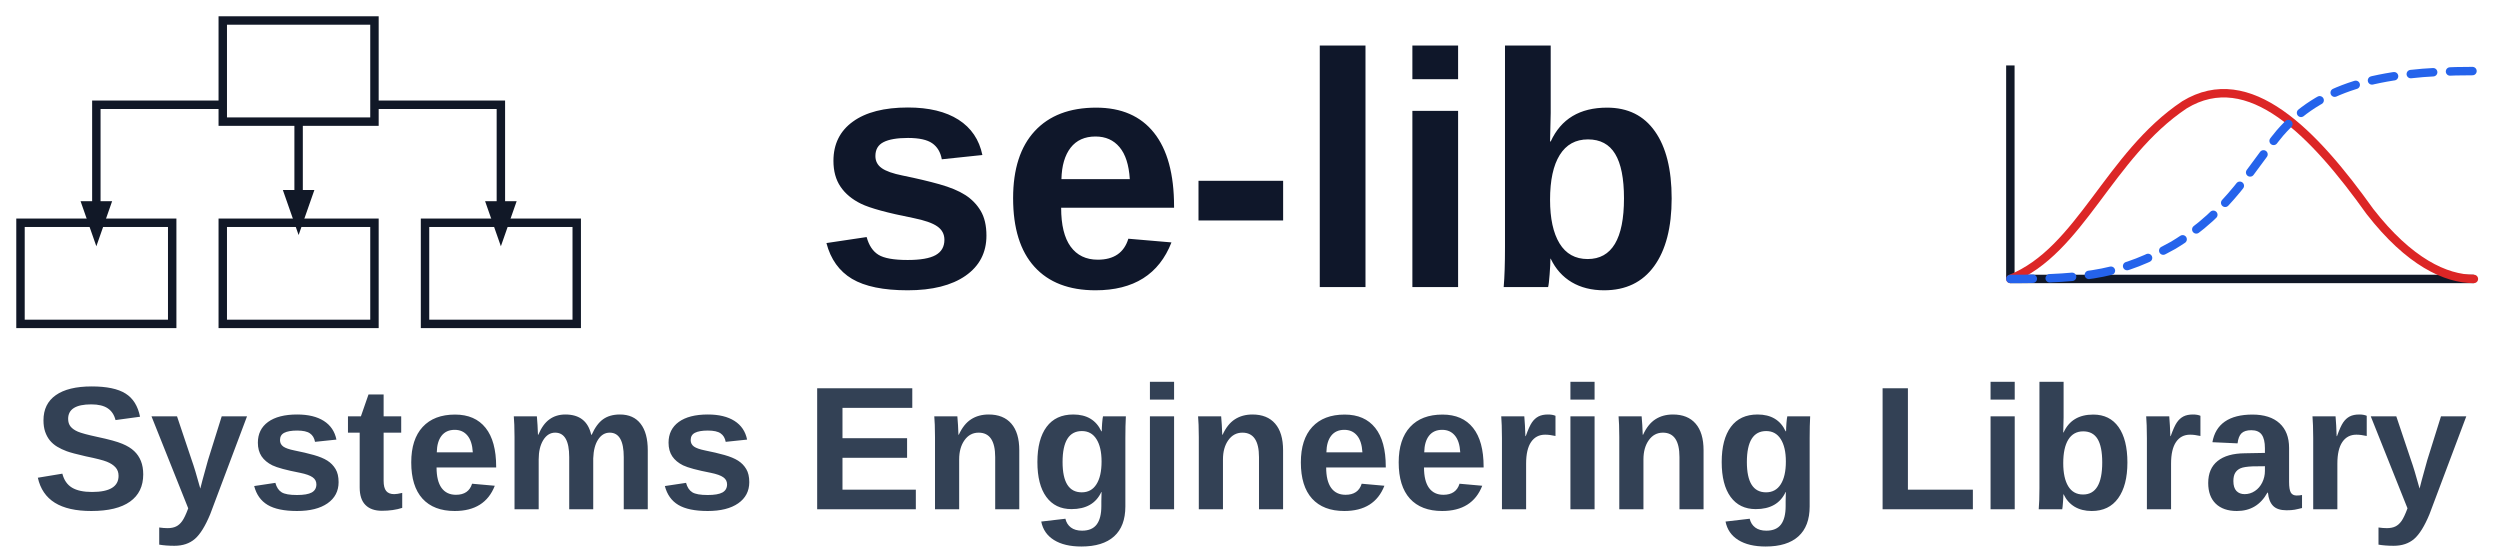
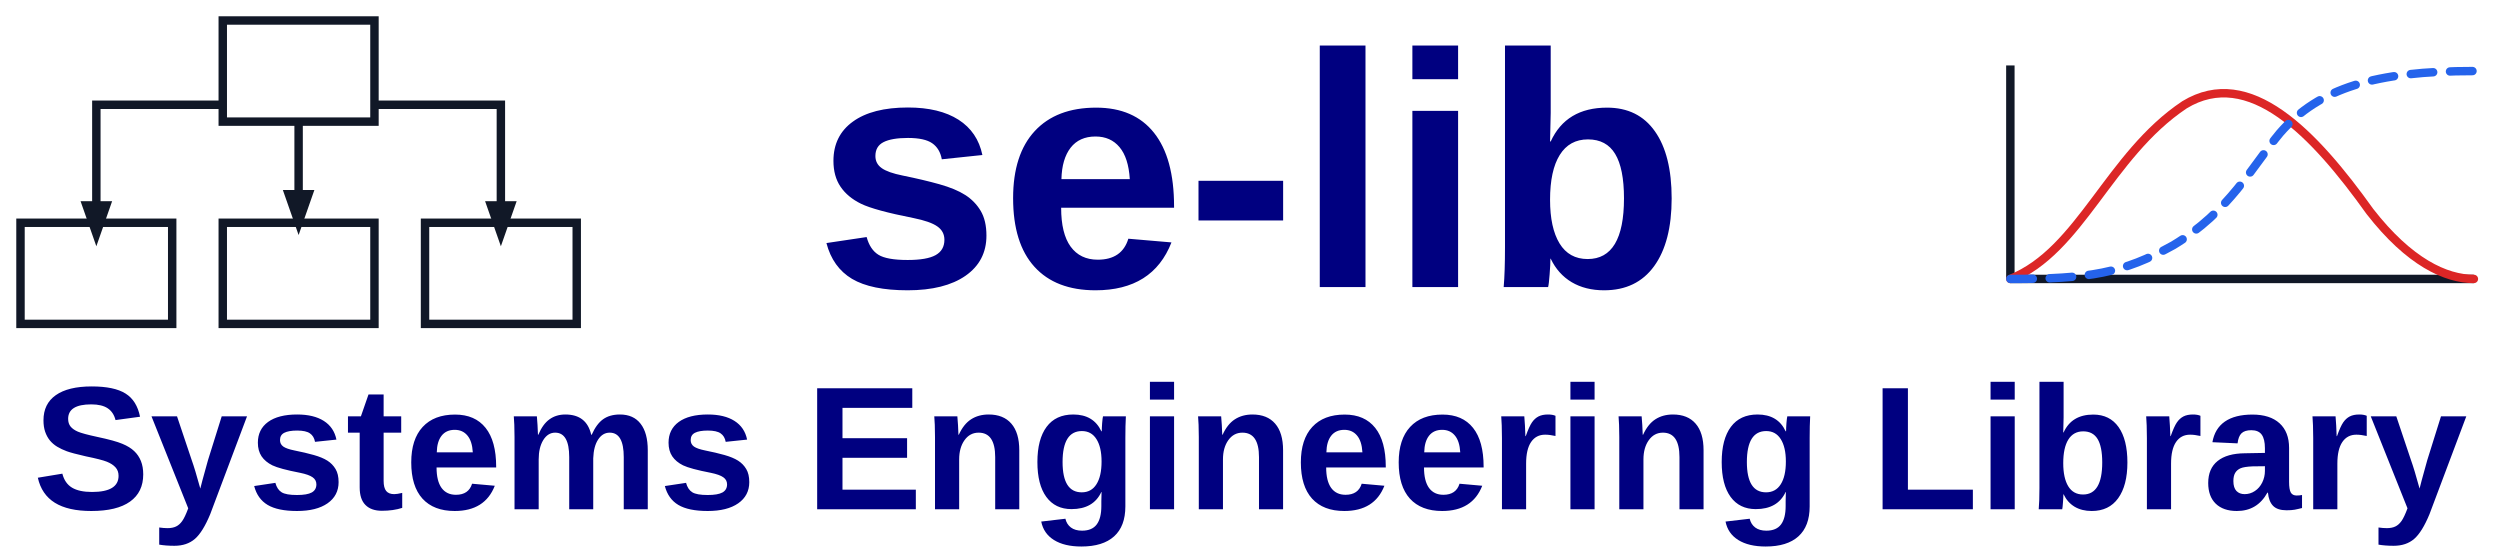
<svg xmlns="http://www.w3.org/2000/svg" xmlns:xlink="http://www.w3.org/1999/xlink" width="540pt" height="120pt" viewBox="0 0 540 120" version="1.1">
  <g id="graph0" class="graph">
    <rect x="0" y="0" width="540" height="120" fill="none" />
    <defs>
      <g id="requirements-tree" stroke="#111827" stroke-width="3" fill="#111827">
        <g id="graph0_req" class="graph" transform="scale(1 1) rotate(0) translate(4 112)">
          <polygon fill="none" stroke="transparent" points="-4,4 -4,-112 202,-112 202,4 -4,4" />
          <g id="node1" class="node">
            <polygon fill="none" points="126,-108 72,-108 72,-72 126,-72 126,-108" />
          </g>
          <g id="node2" class="node">
            <polygon fill="none" points="54,-36 0,-36 0,0 54,0 54,-36" />
          </g>
          <g id="edge1" class="edge">
            <path fill="none" d="M72,-78C55.385,-78 39.098,-78 27,-78 27,-78 27,-42.169 27,-42.169" />
            <polygon points="30.5,-42.169 27,-32.169 23.5,-42.169 30.5,-42.169" />
          </g>
          <g id="node3" class="node">
            <polygon fill="none" points="126,-36 72,-36 72,0 126,0 126,-36" />
          </g>
          <g id="edge2" class="edge">
            <path fill="none" d="M99,-72C99,-72 99,-46.169 99,-46.169" />
            <polygon points="102.5,-46.169 99,-36.169 95.5,-46.169 102.5,-46.169" />
          </g>
          <g id="node4" class="node">
            <polygon fill="none" points="198,-36 144,-36 144,0 198,0 198,-36" />
          </g>
          <g id="edge3" class="edge">
            <path fill="none" d="M126,-78C142.615,-78 158.902,-78 171,-78 171,-78 171,-42.169 171,-42.169" />
            <polygon points="174.5,-42.169 171,-32.169 167.5,-42.169 174.5,-42.169" />
          </g>
        </g>
      </g>
      <g id="time-graph" fill="none" stroke-width="3">
        <line x1="35" y1="96" x2="200" y2="96" stroke="#111827" />
        <line x1="35" y1="96" x2="35" y2="20" stroke="#111827" />
        <path d="M 35 96                  C 60 86, 70 52, 97 34                  C 120 20, 143 44, 163 72                  C 177 90, 190 96, 200 96" stroke="#DC2626" stroke-linecap="round" stroke-linejoin="round" />
        <path d="M 35 96                  C 63 96, 75 94, 93 84                  C 113 72, 121 56, 131 44                  C 145 28, 165 22, 200 22" stroke="#2563EB" stroke-dasharray="8 6" stroke-linecap="round" stroke-linejoin="round" />
      </g>
    </defs>
    <g id="icon-left" transform="translate(2,2) scale(0.606796)">
      <use href="#requirements-tree" xlink:href="#requirements-tree" />
    </g>
    <g id="icon-right" transform="translate(413,2) scale(0.606796)">
      <use href="#time-graph" xlink:href="#time-graph" />
    </g>
-     <text id="title" x="270" y="62" text-anchor="middle" font-family="Arial,sans-serif" font-weight="bold" font-size="72" fill="#0F172A">se-lib</text>
-     <text id="subtitle" x="270" y="110" text-anchor="middle" font-family="Arial,sans-serif" font-weight="bold" font-size="38" fill="#334155">Systems Engineering Library</text>
+     <text id="title" x="270" y="62" text-anchor="middle" font-family="Arial,sans-serif" font-weight="bold" font-size="72" fill="navy">se-lib</text>
+     <text id="subtitle" x="270" y="110" text-anchor="middle" font-family="Arial,sans-serif" font-weight="bold" font-size="38" fill="navy">Systems Engineering Library</text>
  </g>
</svg>
